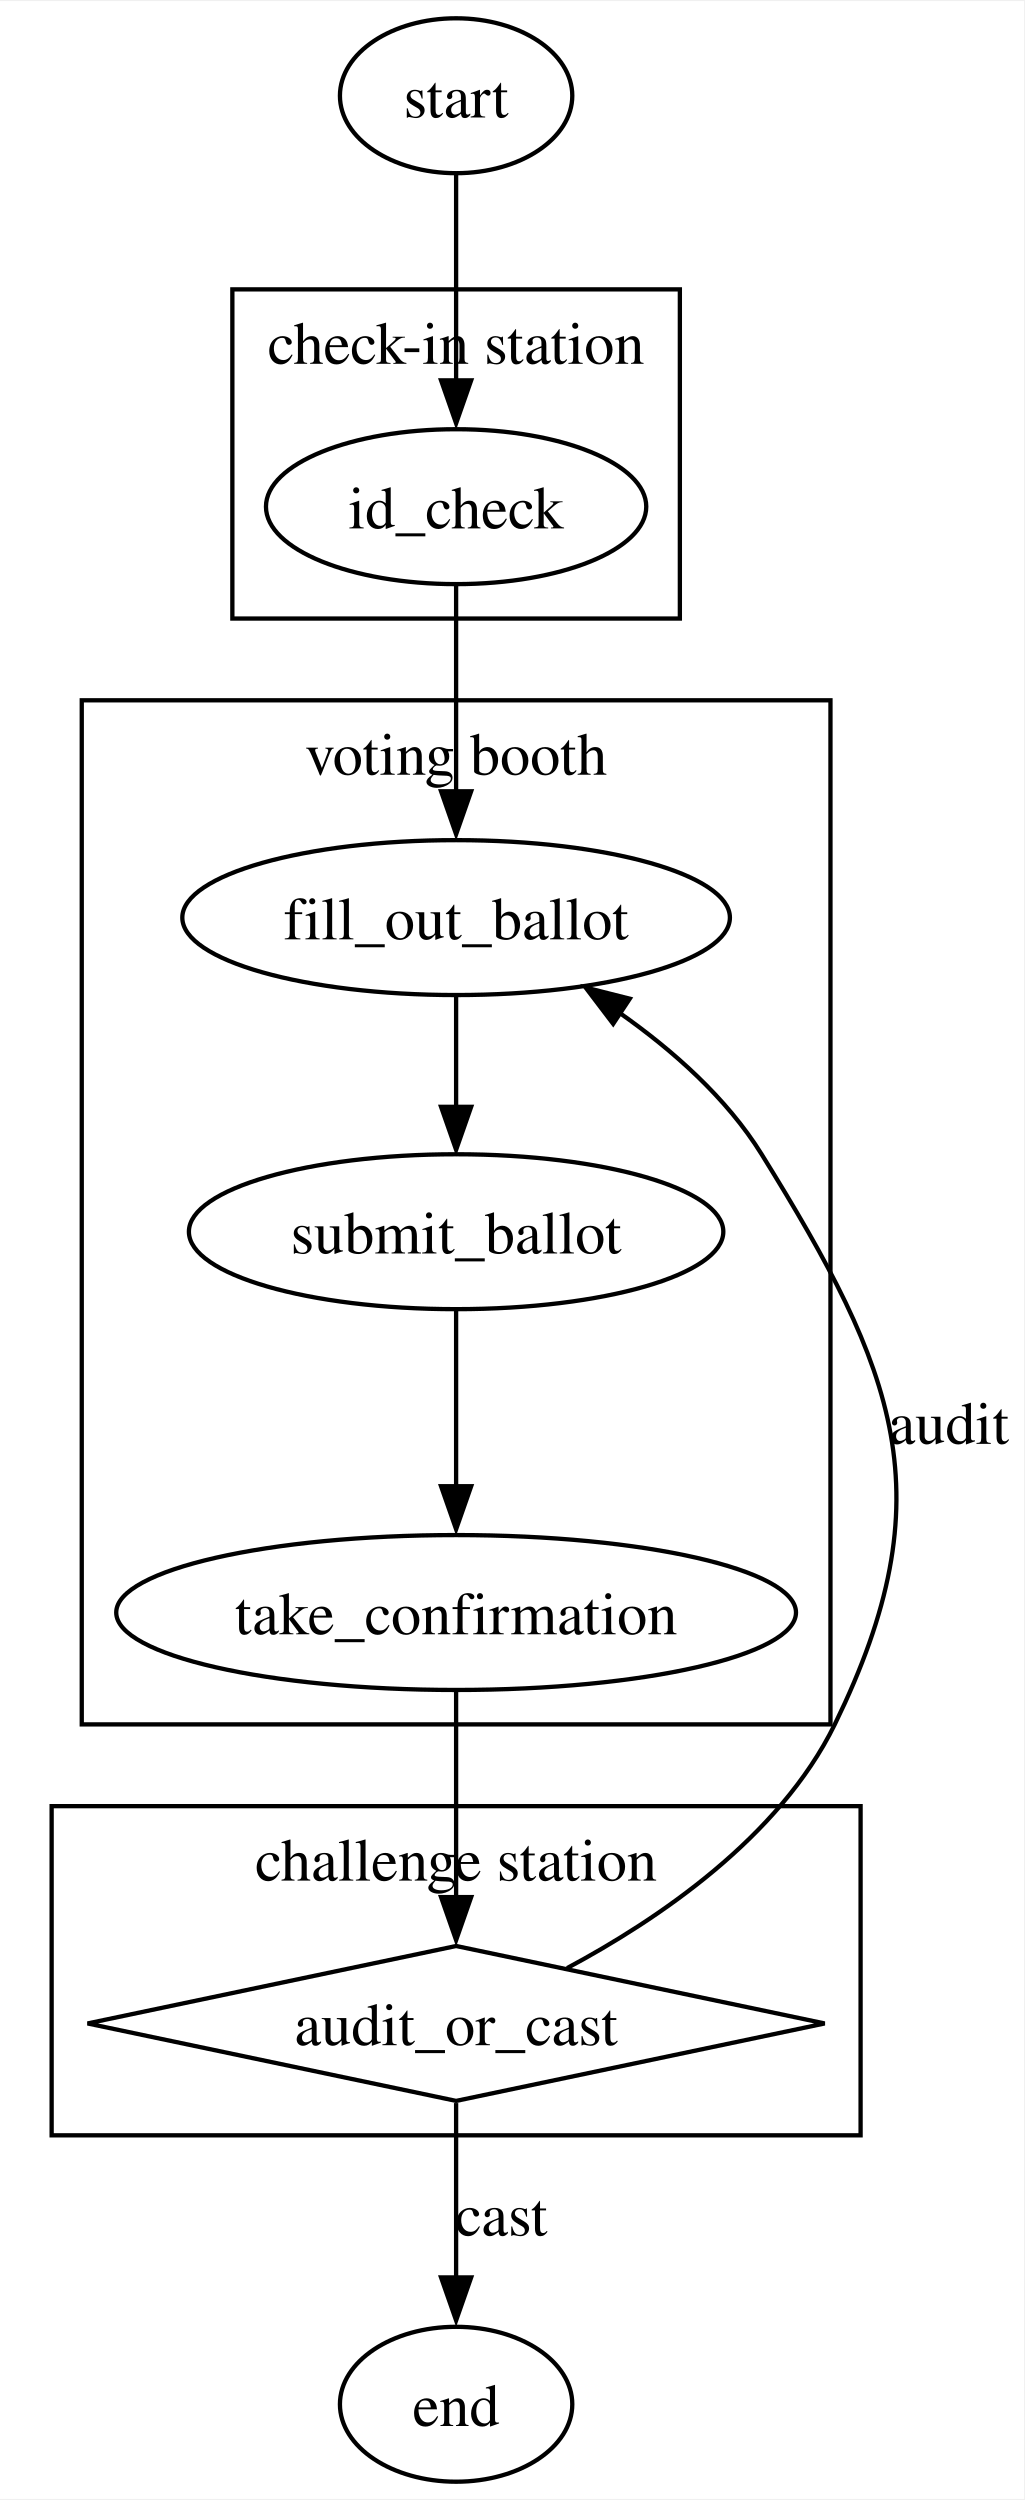
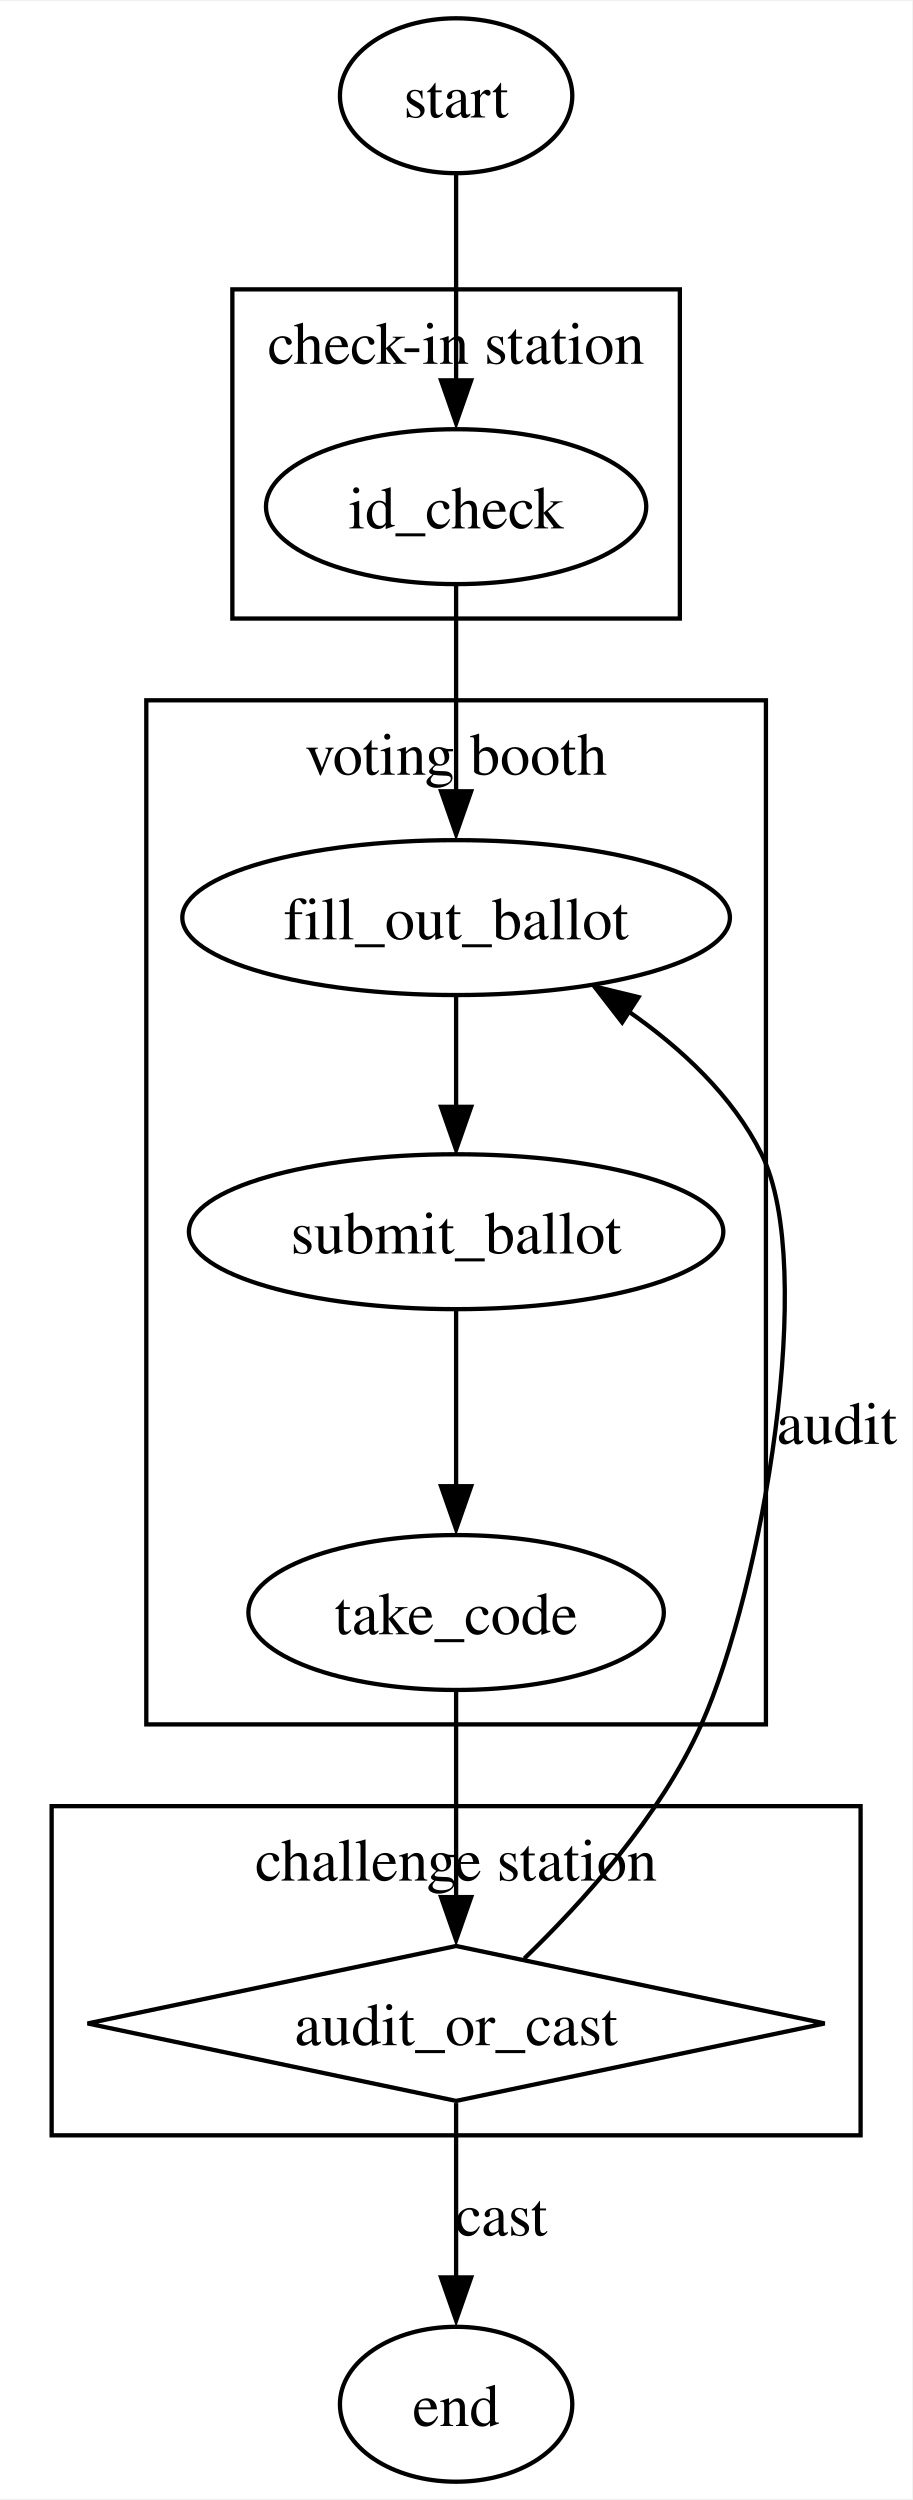
- <svg xmlns="http://www.w3.org/2000/svg" width="238pt" height="581pt" viewBox="0.00 0.00 238.00 580.50">
+ <svg xmlns="http://www.w3.org/2000/svg" width="212pt" height="581pt" viewBox="0.00 0.00 212.00 580.50">
  <g id="graph0" class="graph" transform="scale(1 1) rotate(0) translate(4 576.5)">
-     <polygon fill="white" stroke="none" points="-4,4 -4,-576.5 234,-576.5 234,4 -4,4" />
+     <polygon fill="white" stroke="none" points="-4,4 -4,-576.5 208,-576.5 208,4 -4,4" />
    <g id="clust1" class="cluster">
-       <polygon fill="none" stroke="black" points="15,-176 15,-414 189,-414 189,-176 15,-176" />
+       <polygon fill="none" stroke="black" points="30,-176 30,-414 174,-414 174,-176 30,-176" />
      <text text-anchor="middle" x="102" y="-396.7" font-family="Times,serif" font-size="14.00">voting booth</text>
    </g>
    <g id="clust2" class="cluster">
      <polygon fill="none" stroke="black" points="50,-433 50,-509.5 154,-509.5 154,-433 50,-433" />
      <text text-anchor="middle" x="102" y="-492.2" font-family="Times,serif" font-size="14.00">check-in station</text>
    </g>
    <g id="clust3" class="cluster">
      <polygon fill="none" stroke="black" points="8,-80.5 8,-157 196,-157 196,-80.5 8,-80.5" />
      <text text-anchor="middle" x="102" y="-139.7" font-family="Times,serif" font-size="14.00">challenge station</text>
    </g>
    <g id="node1" class="node">
      <ellipse fill="none" stroke="black" cx="102" cy="-554.5" rx="27" ry="18" />
      <text text-anchor="middle" x="102" y="-549.45" font-family="Times,serif" font-size="14.00">start</text>
    </g>
    <g id="node3" class="node">
      <ellipse fill="none" stroke="black" cx="102" cy="-459" rx="44.19" ry="18" />
      <text text-anchor="middle" x="102" y="-453.95" font-family="Times,serif" font-size="14.00">id_check</text>
    </g>
    <g id="edge1" class="edge">
      <path fill="none" stroke="black" d="M102,-536.35C102,-522.86 102,-503.78 102,-488.07" />
      <polygon fill="black" stroke="black" points="105.5,-488.36 102,-478.36 98.5,-488.36 105.5,-488.36" />
    </g>
    <g id="node2" class="node">
      <ellipse fill="none" stroke="black" cx="102" cy="-18" rx="27" ry="18" />
      <text text-anchor="middle" x="102" y="-12.95" font-family="Times,serif" font-size="14.00">end</text>
    </g>
    <g id="node4" class="node">
      <ellipse fill="none" stroke="black" cx="102" cy="-363.5" rx="63.63" ry="18" />
      <text text-anchor="middle" x="102" y="-358.45" font-family="Times,serif" font-size="14.00">fill_out_ballot</text>
    </g>
    <g id="edge4" class="edge">
      <path fill="none" stroke="black" d="M102,-440.85C102,-427.36 102,-408.28 102,-392.57" />
      <polygon fill="black" stroke="black" points="105.5,-392.86 102,-382.86 98.5,-392.86 105.5,-392.86" />
    </g>
    <g id="node5" class="node">
      <ellipse fill="none" stroke="black" cx="102" cy="-290.5" rx="62.1" ry="18" />
      <text text-anchor="middle" x="102" y="-285.45" font-family="Times,serif" font-size="14.00">submit_ballot</text>
    </g>
    <g id="edge2" class="edge">
      <path fill="none" stroke="black" d="M102,-345.31C102,-337.55 102,-328.18 102,-319.45" />
      <polygon fill="black" stroke="black" points="105.5,-319.53 102,-309.53 98.5,-319.53 105.5,-319.53" />
    </g>
    <g id="node6" class="node">
-       <ellipse fill="none" stroke="black" cx="102" cy="-202" rx="78.99" ry="18" />
-       <text text-anchor="middle" x="102" y="-196.95" font-family="Times,serif" font-size="14.00">take_confirmation</text>
+       <ellipse fill="none" stroke="black" cx="102" cy="-202" rx="48.28" ry="18" />
+       <text text-anchor="middle" x="102" y="-196.95" font-family="Times,serif" font-size="14.00">take_code</text>
    </g>
    <g id="edge3" class="edge">
      <path fill="none" stroke="black" d="M102,-272.41C102,-260.64 102,-244.73 102,-231.11" />
      <polygon fill="black" stroke="black" points="105.5,-231.35 102,-221.35 98.5,-231.35 105.5,-231.35" />
    </g>
    <g id="node7" class="node">
      <polygon fill="none" stroke="black" points="102,-124.5 16.35,-106.5 102,-88.5 187.65,-106.5 102,-124.5" />
      <text text-anchor="middle" x="102" y="-101.45" font-family="Times,serif" font-size="14.00">audit_or_cast</text>
    </g>
    <g id="edge5" class="edge">
      <path fill="none" stroke="black" d="M102,-183.85C102,-170.36 102,-151.28 102,-135.57" />
      <polygon fill="black" stroke="black" points="105.5,-135.86 102,-125.86 98.5,-135.86 105.5,-135.86" />
    </g>
    <g id="edge7" class="edge">
      <path fill="none" stroke="black" d="M102,-88C102,-76.27 102,-60.58 102,-47.12" />
      <polygon fill="black" stroke="black" points="105.5,-47.48 102,-37.48 98.5,-47.48 105.5,-47.48" />
      <text text-anchor="middle" x="112.5" y="-57.2" font-family="Times,serif" font-size="14.00">cast</text>
    </g>
    <g id="edge6" class="edge">
-       <path fill="none" stroke="black" d="M127.79,-119.36C148.85,-130.62 177.16,-149.74 190,-176 216.07,-229.34 204.29,-258.05 173,-308.5 164.86,-321.63 152.27,-332.73 139.95,-341.39" />
-       <polygon fill="black" stroke="black" points="138.5,-338.81 132.09,-347.25 142.36,-344.65 138.5,-338.81" />
-       <text text-anchor="middle" x="216.5" y="-241.2" font-family="Times,serif" font-size="14.00">audit</text>
+       <path fill="none" stroke="black" d="M117.84,-121.59C131.13,-134.4 149.43,-154.52 159,-176 173.22,-207.93 185.99,-282.3 173,-308.5 166.25,-322.12 154.23,-333.24 141.98,-341.76" />
+       <polygon fill="black" stroke="black" points="140.59,-339.14 134.1,-347.52 144.39,-345.02 140.59,-339.14" />
+       <text text-anchor="middle" x="190.5" y="-241.2" font-family="Times,serif" font-size="14.00">audit</text>
    </g>
  </g>
</svg>
